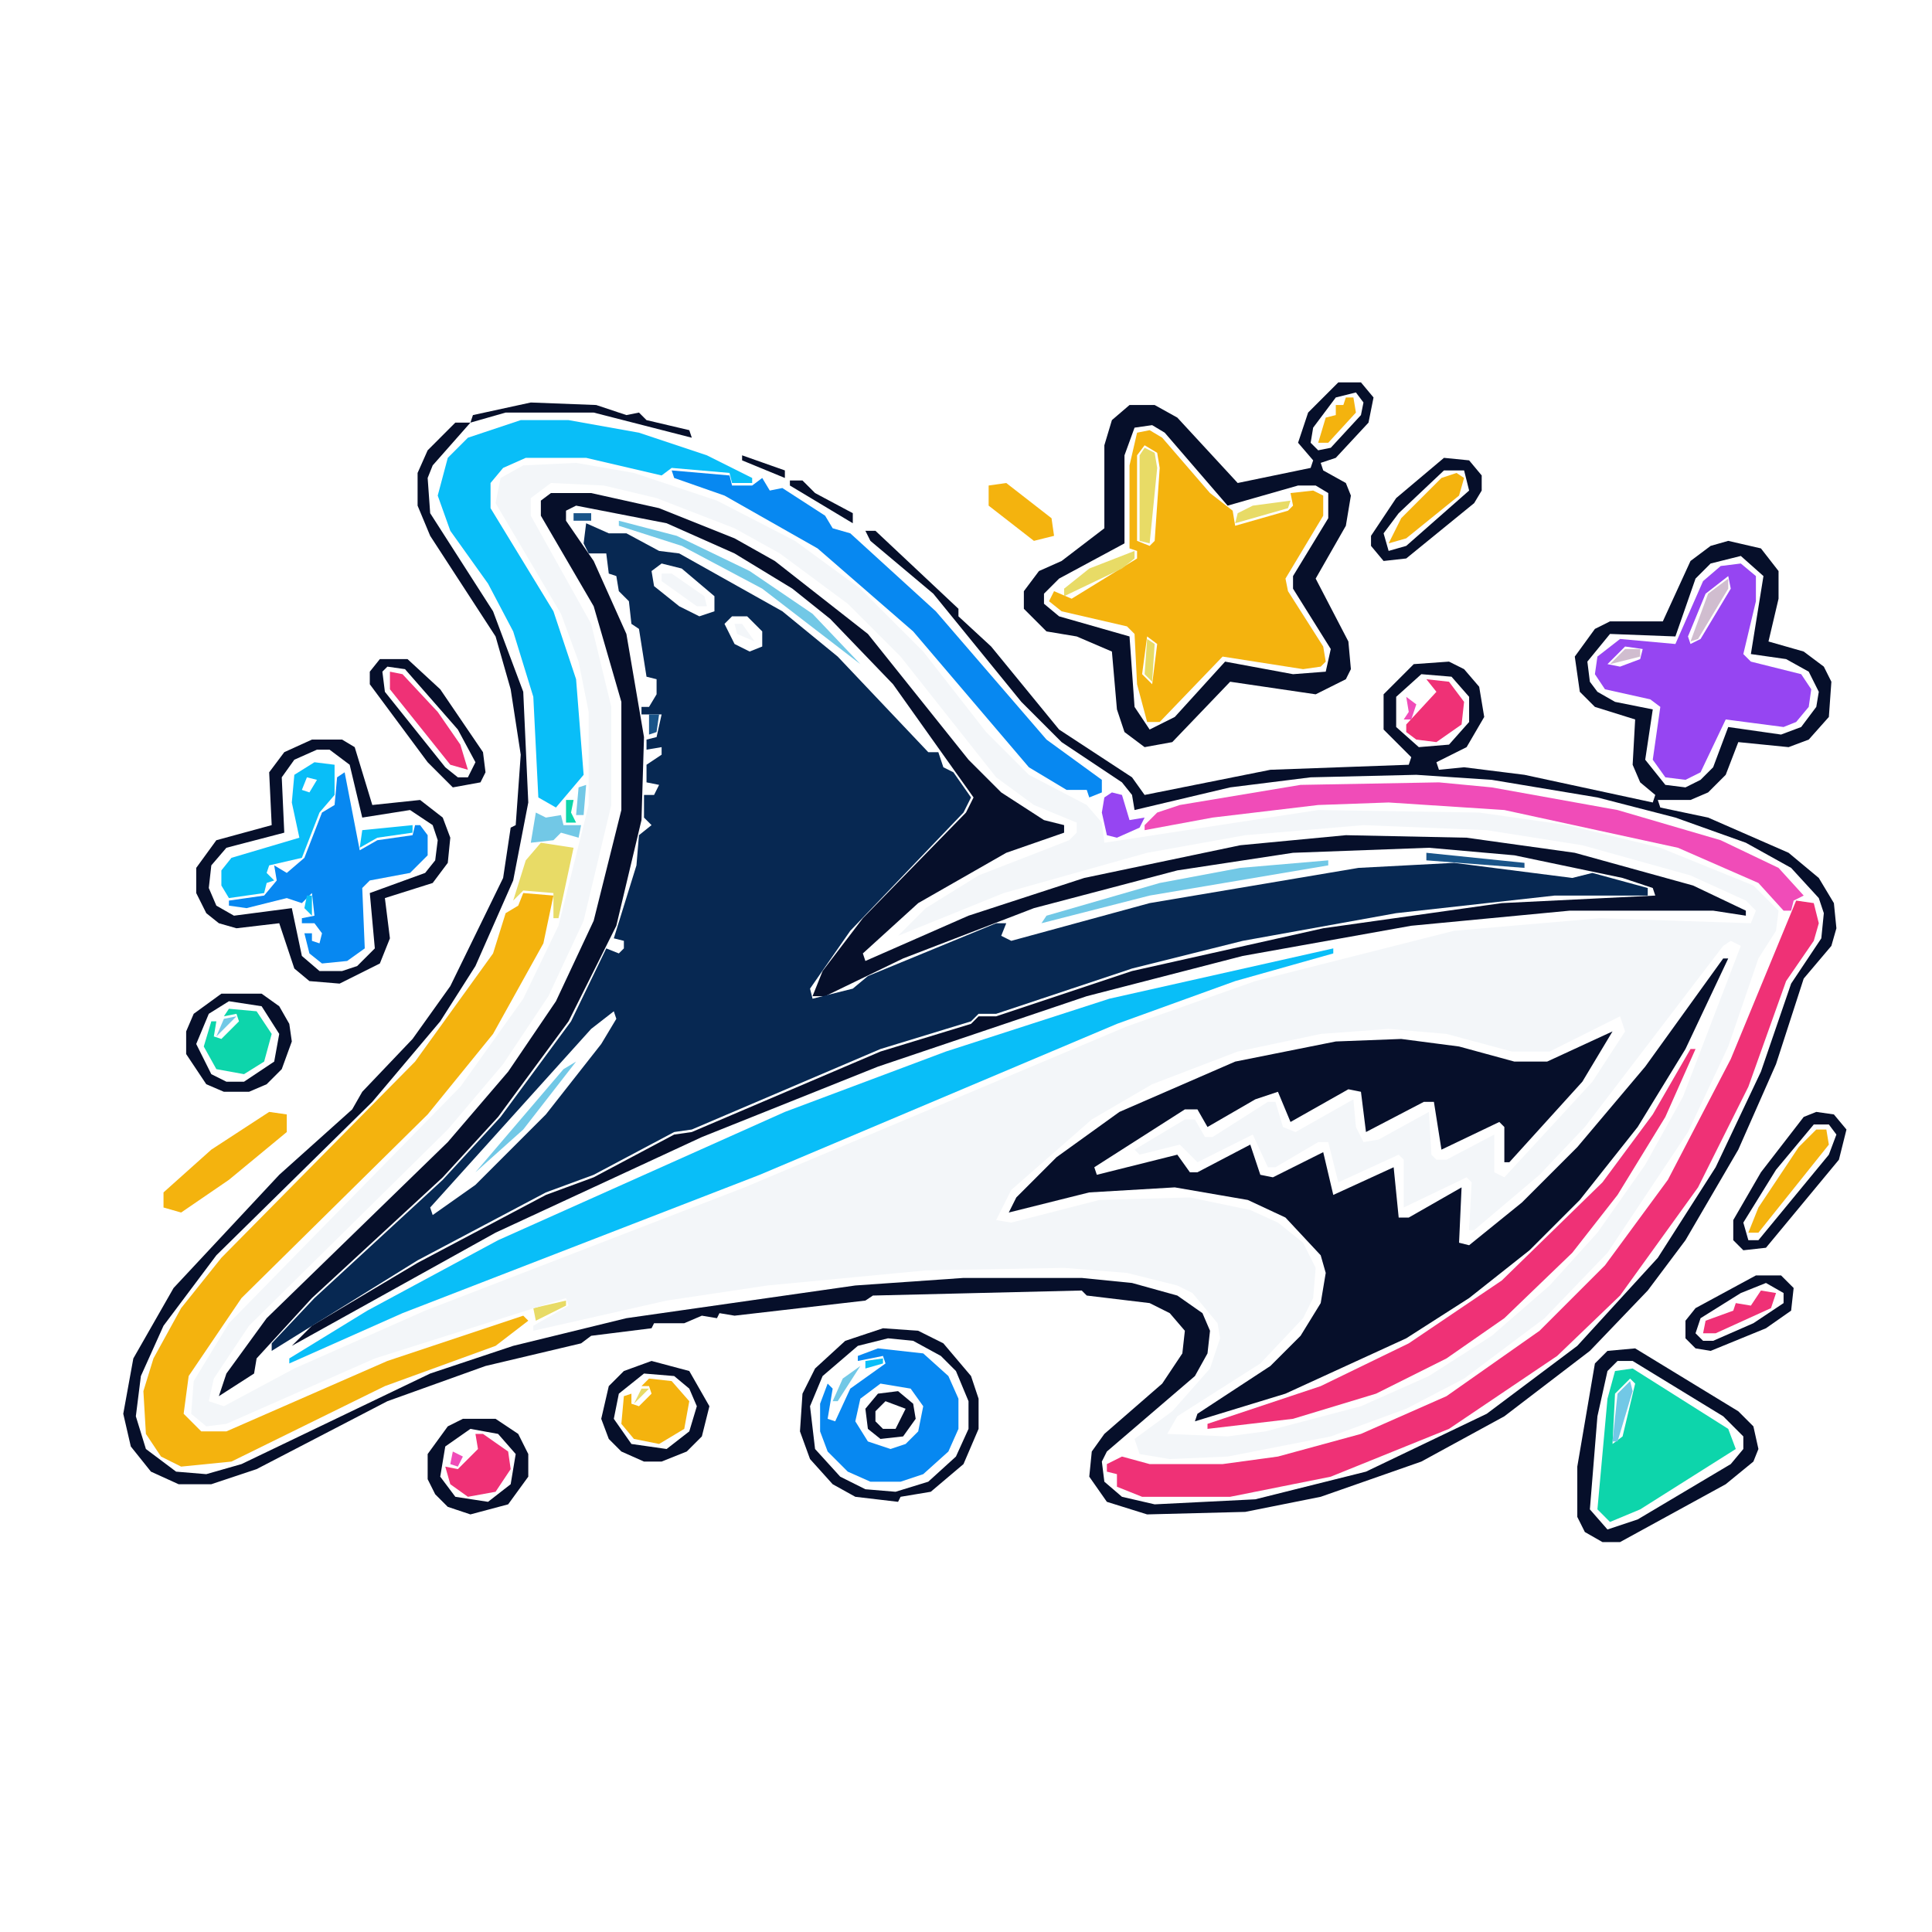
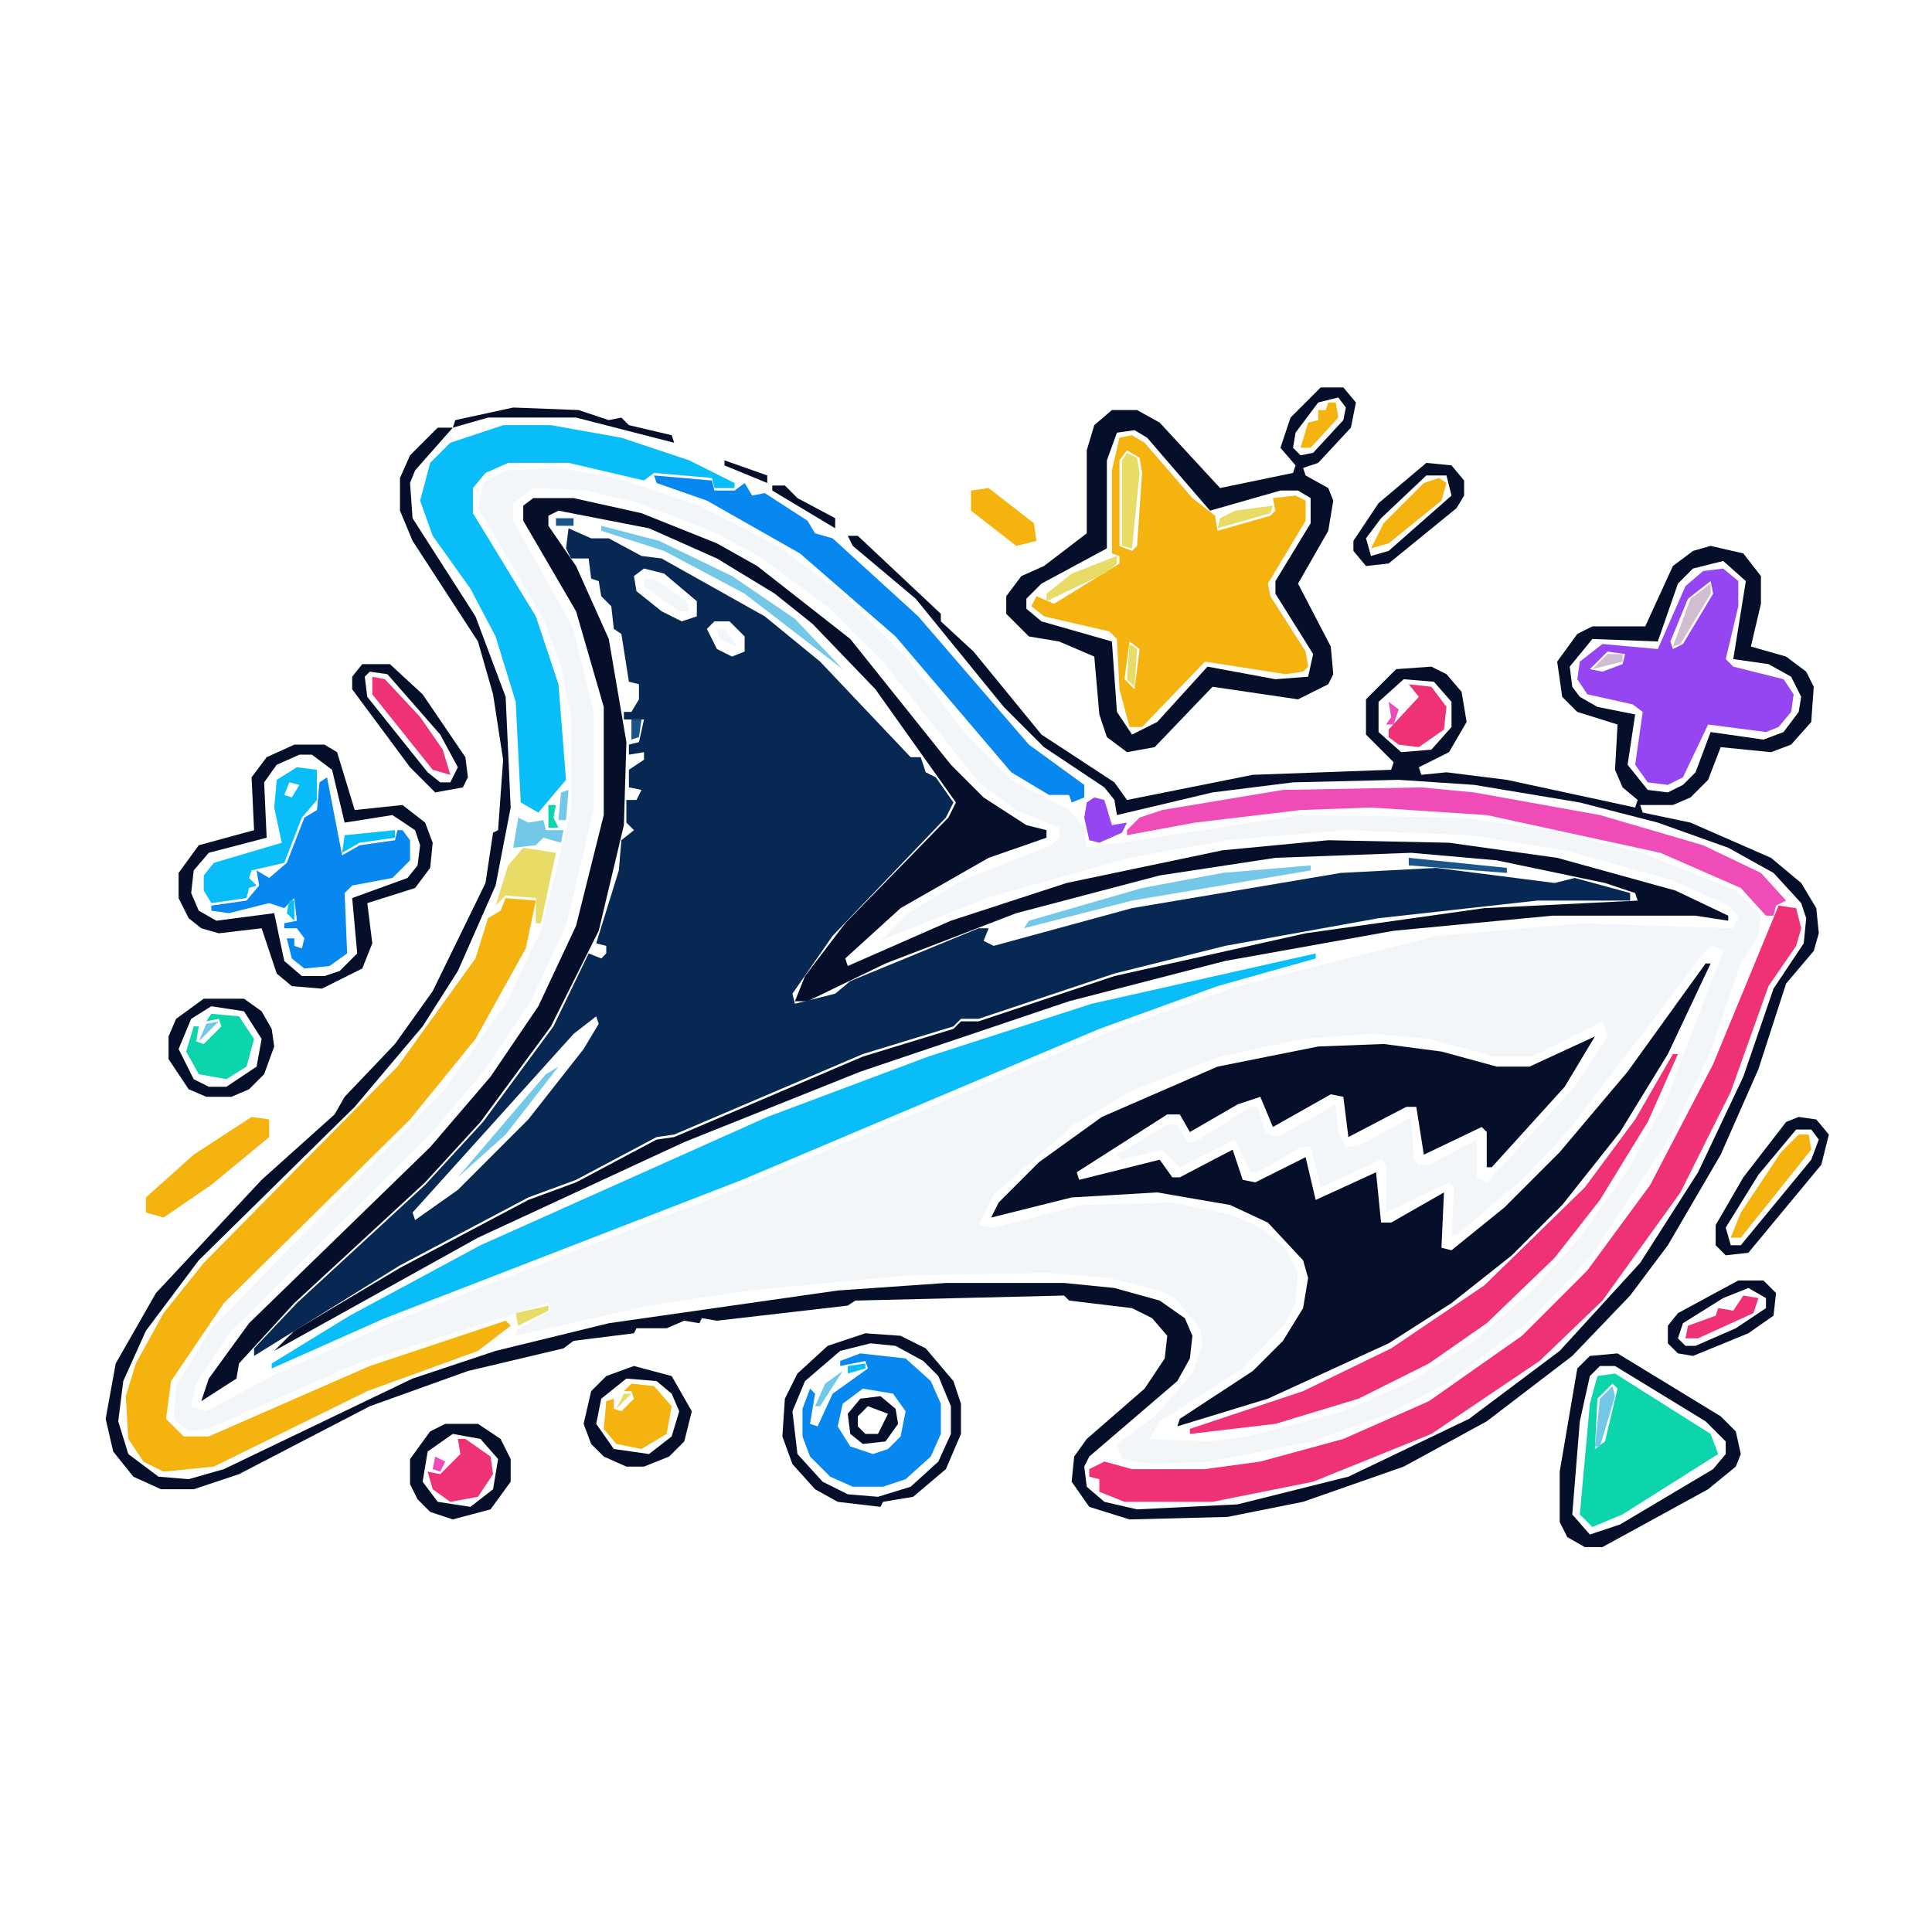
<svg xmlns="http://www.w3.org/2000/svg" version="1.2" baseProfile="tiny-ps" width="768" height="768" viewBox="0 0 768 768" preserveAspectRatio="xMidYMid meet">
  <rect width="768" height="768" fill="#ffffff" />
-   <g transform="translate(0 128)" fill-rule="evenodd">
+   <g transform="translate(-7 130)" fill-rule="evenodd">
    <path fill="#060f2a" d="M178,439 L170,450 L170,460 L173,466 L178,471 L187,474 L202,470 L210,459 L210,450 L206,442 L197,436 L184,436Z M187,440 L198,442 L205,450 L203,462 L194,469 L181,467 L175,459 L177,447Z M349,426 L344,432 L345,440 L350,444 L359,443 L364,436 L363,430 L357,425Z M352,429 L360,432 L356,440 L351,440 L348,437 L348,433Z M259,413 L248,417 L242,423 L239,436 L242,444 L247,449 L256,453 L263,453 L273,449 L279,443 L282,431 L274,417Z M256,418 L268,419 L274,424 L277,431 L274,441 L265,448 L251,446 L244,436 L246,426Z M650,408 L639,409 L634,414 L627,455 L627,475 L630,481 L637,485 L644,485 L686,462 L697,453 L699,448 L697,439 L691,433Z M649,413 L685,435 L693,443 L693,448 L688,454 L651,476 L639,480 L632,472 L635,435 L639,417 L643,413Z M351,400 L336,405 L324,416 L319,426 L318,441 L322,452 L331,462 L340,467 L357,469 L358,467 L370,465 L383,454 L389,440 L389,428 L386,419 L375,406 L365,401Z M353,404 L363,405 L374,411 L380,417 L385,429 L385,440 L380,451 L369,461 L356,465 L344,464 L334,459 L324,448 L322,431 L327,419 L341,407Z M713,384 L708,379 L698,379 L674,392 L670,397 L670,404 L674,408 L680,409 L702,400 L712,393Z M709,386 L709,390 L697,398 L681,405 L677,405 L674,402 L676,396 L692,386 L702,382Z M729,315 L722,314 L717,316 L700,338 L689,357 L689,365 L693,369 L702,368 L731,333 L734,321Z M727,319 L730,323 L727,331 L699,365 L695,365 L693,358 L706,337 L721,319Z M104,267 L88,267 L77,275 L74,282 L74,291 L82,303 L89,306 L99,306 L106,303 L112,297 L116,286 L115,279 L111,272Z M91,270 L104,272 L111,283 L109,294 L97,302 L90,302 L84,299 L78,287 L83,275Z M687,253 L685,253 L654,296 L627,328 L605,350 L584,367 L580,366 L581,344 L560,356 L556,356 L554,336 L530,347 L526,330 L506,340 L501,339 L497,327 L476,338 L473,338 L468,331 L436,339 L435,336 L471,313 L476,313 L480,320 L499,309 L508,306 L513,318 L536,305 L541,306 L543,322 L566,310 L570,310 L573,329 L596,318 L598,320 L598,334 L600,334 L629,302 L641,282 L615,294 L602,294 L580,288 L557,285 L531,286 L491,294 L445,314 L420,332 L404,348 L401,354 L433,346 L467,344 L496,349 L511,356 L525,371 L527,378 L525,390 L517,403 L505,415 L476,434 L475,437 L511,426 L559,404 L584,388 L608,369 L628,349 L651,320 L670,289Z M124,166 L113,171 L107,179 L108,200 L86,206 L78,217 L78,227 L82,235 L87,239 L94,241 L111,239 L117,257 L123,262 L135,263 L151,255 L155,245 L153,229 L172,223 L178,215 L179,205 L176,197 L167,190 L148,192 L141,169 L136,166Z M126,170 L131,170 L139,176 L144,197 L163,194 L172,200 L174,206 L173,214 L169,219 L147,227 L149,249 L142,256 L136,258 L127,258 L120,252 L116,233 L93,236 L86,232 L83,225 L84,216 L90,209 L113,203 L112,181 L117,174Z M151,134 L147,139 L147,144 L170,175 L180,185 L191,183 L193,179 L192,171 L175,146 L162,134Z M154,137 L161,138 L182,162 L189,175 L186,181 L182,181 L177,177 L153,147 L152,139Z M87,427 L101,418 L102,412 L124,388 L176,340 L198,316 L226,278 L245,240 L255,198 L256,165 L249,124 L236,95 L225,79 L225,75 L229,73 L265,80 L292,92 L315,106 L330,118 L355,144 L387,189 L384,195 L343,237 L327,258 L323,268 L328,268 L359,253 L411,233 L468,218 L514,211 L568,209 L602,212 L645,221 L657,225 L658,228 L597,231 L526,241 L450,258 L396,276 L389,276 L386,279 L350,290 L275,322 L268,323 L236,340 L217,347 L166,374 L124,399 L116,407 L197,362 L279,324 L349,296 L432,268 L494,252 L561,240 L624,234 L681,234 L694,236 L694,234 L673,224 L626,211 L583,205 L535,204 L493,208 L431,221 L385,236 L344,254 L343,251 L365,231 L400,211 L423,203 L423,200 L415,198 L398,187 L385,174 L345,124 L308,95 L292,86 L262,74 L235,68 L219,68 L215,71 L215,77 L236,113 L247,151 L247,194 L236,238 L221,270 L202,298 L178,326 L106,396 L90,418Z M314,63 L314,65 L339,80 L339,76 L324,68 L319,63Z M584,55 L574,54 L555,70 L545,85 L545,89 L550,95 L559,94 L586,72 L589,67 L589,61Z M582,59 L584,67 L559,89 L552,91 L550,84 L556,76 L574,59Z M295,53 L295,55 L312,62 L312,59Z M49,434 L52,447 L60,457 L71,462 L84,462 L102,456 L154,429 L193,415 L231,406 L235,403 L259,400 L260,398 L272,398 L279,395 L285,396 L286,394 L292,395 L344,389 L347,387 L430,385 L432,387 L457,390 L465,394 L471,401 L470,410 L462,422 L439,442 L434,449 L433,459 L440,469 L456,474 L495,473 L525,467 L565,453 L598,435 L632,409 L655,385 L670,365 L691,329 L706,295 L717,261 L728,248 L730,241 L729,231 L723,221 L711,211 L679,197 L660,193 L659,190 L672,190 L679,187 L686,180 L691,167 L711,169 L719,166 L727,157 L728,143 L725,137 L717,131 L703,127 L707,110 L707,99 L700,90 L687,87 L680,89 L672,95 L661,119 L640,119 L634,122 L626,133 L628,147 L634,153 L650,158 L649,176 L652,183 L658,188 L657,191 L606,180 L582,177 L572,178 L571,175 L583,169 L590,157 L588,145 L582,138 L576,135 L562,136 L550,148 L550,162 L561,173 L560,176 L505,178 L455,188 L450,181 L421,162 L394,129 L381,117 L381,114 L348,83 L344,83 L346,87 L371,108 L406,151 L422,167 L446,183 L450,188 L451,194 L489,185 L521,181 L563,180 L593,182 L635,189 L666,197 L694,207 L712,217 L723,229 L725,235 L724,245 L712,263 L700,298 L682,336 L659,372 L627,407 L591,434 L543,457 L499,468 L459,470 L446,467 L439,461 L438,453 L440,449 L475,419 L480,410 L481,401 L478,394 L468,387 L450,382 L430,380 L383,380 L340,383 L249,396 L204,407 L171,418 L96,454 L82,458 L70,457 L58,448 L54,435 L56,419 L65,399 L86,371 L148,310 L175,278 L189,256 L204,222 L210,191 L208,147 L196,115 L171,76 L170,62 L172,57 L187,40 L201,36 L236,36 L275,46 L274,43 L257,39 L254,36 L249,37 L237,33 L211,32 L188,37 L187,40 L181,40 L170,51 L166,60 L166,73 L171,85 L197,125 L203,146 L207,172 L205,200 L203,201 L200,221 L179,264 L164,285 L144,306 L140,313 L111,339 L69,384 L53,412Z M565,140 L577,141 L584,149 L584,159 L576,168 L564,169 L555,161 L555,149Z M692,93 L701,101 L696,132 L710,134 L719,139 L723,147 L722,153 L716,161 L708,164 L687,161 L681,177 L676,182 L670,185 L662,184 L654,174 L657,154 L642,151 L635,147 L632,143 L631,135 L640,124 L666,125 L674,102 L680,96Z M541,24 L532,24 L520,36 L516,48 L522,55 L521,58 L492,64 L468,38 L459,33 L449,33 L442,39 L439,49 L439,82 L422,95 L413,99 L407,107 L407,114 L416,123 L428,125 L442,131 L444,154 L447,163 L455,169 L466,167 L489,143 L523,148 L535,142 L537,138 L536,127 L523,102 L535,81 L537,69 L535,64 L526,59 L525,56 L531,54 L544,40 L546,30Z M451,42 L458,41 L463,44 L488,73 L516,65 L523,65 L528,68 L528,78 L514,101 L514,106 L529,130 L527,139 L514,140 L487,135 L467,157 L457,162 L451,153 L449,125 L421,117 L415,112 L415,108 L421,102 L447,88 L447,53Z M539,28 L542,32 L541,37 L529,50 L524,51 L521,48 L522,42 L531,30Z" />
    <path fill="#072852" d="M108,409 L166,373 L217,346 L236,339 L268,322 L275,321 L350,289 L386,278 L389,275 L396,275 L450,257 L494,246 L555,235 L618,228 L655,228 L655,225 L633,219 L625,221 L578,215 L540,217 L457,231 L402,246 L398,244 L400,239 L396,239 L345,260 L339,265 L323,269 L322,265 L338,242 L383,195 L386,189 L379,179 L375,177 L373,171 L369,171 L333,133 L311,115 L270,92 L262,91 L249,84 L242,84 L233,80 L232,88 L234,92 L241,92 L242,100 L245,101 L246,107 L250,111 L251,120 L254,122 L257,141 L261,142 L261,148 L258,153 L255,153 L255,156 L263,156 L261,165 L257,166 L257,170 L263,169 L263,172 L257,176 L257,183 L262,184 L260,188 L256,188 L256,197 L259,200 L254,204 L253,216 L244,245 L248,246 L248,249 L246,251 L241,249 L227,278 L199,316 L176,341 L125,388 L108,406Z M244,274 L245,277 L239,287 L217,315 L189,343 L172,355 L171,352 L235,281Z M288,120 L291,117 L297,117 L303,123 L303,129 L298,131 L292,128Z M259,99 L263,96 L271,98 L284,109 L284,115 L278,117 L270,113 L260,105Z" />
    <path fill="#1a5488" d="M567,211 L567,214 L606,217 L606,215Z M262,156 L258,156 L258,164 L261,163Z M228,76 L228,79 L235,79 L235,76Z" />
    <path fill="#0788f1" d="M349,408 L341,411 L341,413 L351,411 L352,414 L338,424 L332,437 L329,436 L331,424 L329,422 L326,430 L326,441 L329,449 L337,457 L346,461 L358,461 L367,458 L377,449 L381,440 L381,428 L377,419 L367,410Z M350,422 L362,424 L367,431 L365,441 L360,446 L354,448 L345,445 L340,437 L342,428Z M137,179 L134,181 L133,192 L128,195 L121,213 L114,219 L109,216 L110,222 L105,228 L91,230 L91,232 L98,233 L114,229 L120,231 L124,227 L125,236 L120,237 L120,239 L125,239 L128,243 L127,247 L124,246 L124,243 L121,243 L123,251 L128,255 L138,254 L145,249 L144,225 L147,222 L163,219 L170,212 L170,204 L167,200 L165,200 L164,204 L150,206 L143,210Z M267,59 L268,62 L288,69 L325,90 L363,123 L409,177 L424,186 L432,186 L433,189 L438,187 L438,182 L416,166 L372,115 L338,84 L331,82 L328,77 L311,66 L306,67 L303,62 L299,65 L291,65 L290,61Z" />
    <path fill="#0dd5ab" d="M649,416 L642,417 L639,428 L635,472 L640,477 L652,472 L690,448 L687,440Z M648,420 L650,422 L645,443 L641,446 L642,426Z M91,273 L89,276 L94,275 L95,278 L88,285 L85,284 L86,278 L84,278 L81,288 L86,297 L97,299 L105,294 L108,283 L102,274Z M225,190 L225,199 L229,199 L227,195 L228,190Z" />
    <path fill="#ef3176" d="M192,442 L189,442 L190,448 L182,456 L177,455 L179,462 L186,467 L197,465 L203,456 L202,449Z M706,386 L700,385 L696,391 L690,390 L689,393 L678,397 L677,402 L682,402 L704,392Z M674,289 L672,289 L657,315 L637,342 L597,381 L560,406 L525,423 L480,438 L480,440 L514,436 L547,426 L575,412 L598,396 L625,370 L643,347 L662,316Z M721,231 L714,230 L688,293 L663,341 L638,375 L612,401 L575,427 L541,442 L508,451 L486,454 L457,454 L446,451 L440,454 L440,457 L444,458 L444,463 L454,467 L489,467 L529,459 L576,440 L619,411 L644,387 L675,344 L695,304 L710,262 L721,246 L723,239Z M567,142 L571,147 L559,160 L559,163 L563,166 L571,167 L581,160 L582,151 L576,143Z M155,139 L155,146 L179,176 L186,178 L183,168 L174,155 L160,140Z" />
    <path fill="#f4b30e" d="M258,420 L255,423 L258,423 L259,426 L254,431 L251,430 L251,426 L248,427 L247,438 L252,444 L262,446 L272,440 L274,429 L267,421Z M726,321 L722,321 L715,328 L699,352 L695,362 L699,362 L727,327Z M114,315 L107,314 L84,329 L65,346 L65,352 L72,354 L91,341 L114,322Z M220,228 L208,227 L206,232 L201,235 L196,251 L165,294 L88,372 L72,392 L61,412 L57,425 L58,442 L64,451 L72,455 L92,453 L153,423 L197,407 L210,397 L208,395 L154,413 L90,441 L80,441 L73,434 L75,419 L96,388 L170,315 L196,283 L216,247Z M393,65 L393,73 L411,87 L419,85 L418,78 L400,64Z M582,62 L579,60 L573,62 L557,78 L552,88 L559,86 L580,69Z M452,44 L449,57 L449,90 L452,91 L452,94 L426,110 L419,107 L417,111 L422,115 L448,121 L451,124 L452,144 L456,159 L461,159 L486,133 L518,138 L525,137 L527,135 L526,129 L512,107 L511,102 L526,77 L526,69 L522,67 L513,68 L514,73 L512,75 L491,81 L490,75 L481,68 L462,46 L457,43Z M456,125 L460,128 L458,144 L454,140Z M455,49 L460,52 L461,58 L459,87 L457,89 L452,87 L452,53Z M538,30 L535,30 L534,33 L531,33 L531,37 L527,38 L524,48 L528,48 L539,36Z" />
    <path fill="#09bef8" d="M351,412 L344,413 L344,416 L351,414Z M530,249 L441,269 L376,290 L312,314 L198,365 L146,393 L115,412 L115,414 L160,394 L302,339 L444,279 L491,262 L530,251Z M122,228 L121,233 L124,236 L124,228Z M143,209 L150,205 L164,203 L164,200 L144,202Z M133,176 L125,175 L117,180 L116,191 L119,205 L92,213 L88,218 L88,224 L91,229 L105,227 L106,223 L109,222 L106,219 L107,216 L120,213 L127,195 L133,188Z M120,186 L122,181 L126,182 L123,187Z M207,39 L186,46 L178,54 L174,69 L179,83 L194,104 L204,123 L212,149 L214,189 L221,193 L232,180 L229,142 L220,115 L195,74 L195,64 L200,58 L209,54 L233,54 L263,61 L267,58 L290,60 L291,64 L299,64 L299,62 L281,53 L254,44 L226,39Z" />
    <path fill="#9645f2" d="M442,187 L439,189 L438,195 L440,204 L444,205 L453,201 L455,197 L449,198 L446,188Z M692,96 L684,97 L677,103 L666,128 L644,126 L635,133 L634,140 L638,146 L656,150 L660,153 L657,174 L662,181 L670,182 L676,179 L686,158 L709,161 L714,159 L719,153 L720,146 L716,140 L696,135 L693,132 L698,111 L698,101Z M653,130 L652,134 L644,137 L639,136 L646,129Z M687,101 L688,106 L676,126 L672,128 L671,125 L678,108Z" />
    <path fill="#f04cb8" d="M180,449 L179,454 L182,455 L184,451Z M455,200 L455,202 L482,197 L524,192 L552,191 L598,194 L667,209 L699,223 L709,234 L712,234 L713,230 L717,228 L707,217 L684,206 L643,194 L593,185 L572,183 L517,184 L469,192 L460,195Z M559,149 L560,155 L558,158 L561,158 L563,152Z" />
    <path fill="#72c8e6" d="M648,421 L643,426 L641,445 L643,445 L649,425Z M342,415 L335,420 L331,429 L333,429Z M229,294 L224,297 L189,338 L208,321Z M94,276 L89,277 L86,284Z M528,214 L493,217 L461,223 L416,236 L414,239 L457,228 L528,216Z M213,195 L211,207 L220,206 L223,203 L230,205 L231,200 L224,200 L223,196 L217,197Z M233,184 L230,185 L229,196 L232,196Z M246,79 L246,81 L271,89 L303,106 L342,136 L323,116 L298,99 L269,85Z" />
    <path fill="#e8db66" d="M258,424 L255,424 L252,430Z M225,389 L212,392 L213,397 L225,391Z M215,207 L209,214 L204,230 L208,226 L220,227 L220,237 L222,237 L228,209Z M456,126 L455,140 L458,143 L459,128Z M451,91 L433,98 L423,106 L423,109 L446,98 L451,94Z M513,71 L498,73 L492,76 L491,80 L512,74Z M455,50 L453,53 L453,87 L457,88 L460,58 L459,52Z" />
    <path fill="#d0bdcf" d="M652,130 L646,130 L640,136 L652,133Z M687,102 L679,108 L672,127 L675,126 L687,106Z" />
    <path fill="#f3f6f9" d="M292,120 L293,124 L300,127 L295,120Z M263,100 L263,103 L277,113 L281,113 L280,109 L267,100Z M76,434 L82,439 L90,438 L149,412 L225,388 L226,391 L212,399 L212,401 L265,389 L305,383 L368,377 L423,376 L448,378 L468,383 L474,386 L484,398 L485,404 L481,416 L466,433 L451,444 L453,450 L465,452 L488,451 L529,443 L559,432 L582,420 L614,396 L639,370 L671,322 L687,288 L699,253 L706,242 L707,234 L697,224 L660,209 L623,200 L588,195 L524,194 L439,207 L438,199 L432,192 L409,180 L392,163 L367,131 L342,106 L316,87 L285,71 L252,60 L229,56 L208,57 L199,62 L197,72 L223,116 L230,135 L234,155 L234,192 L222,240 L208,269 L183,304 L91,398 L77,421Z M692,248 L669,308 L654,335 L635,362 L616,383 L593,403 L568,419 L541,431 L503,441 L488,443 L464,442 L468,435 L501,414 L518,396 L522,388 L523,376 L518,366 L508,358 L497,353 L473,348 L437,349 L402,358 L396,357 L402,345 L434,317 L458,303 L492,290 L525,283 L552,281 L575,283 L601,290 L616,290 L644,276 L646,282 L633,302 L598,340 L594,338 L594,323 L575,333 L571,333 L569,331 L568,314 L548,325 L542,326 L539,320 L538,309 L515,322 L510,320 L507,310 L504,310 L482,324 L479,324 L475,317 L471,317 L451,329 L453,331 L469,327 L476,334 L498,323 L504,336 L507,336 L524,326 L528,326 L532,342 L556,331 L558,333 L558,352 L583,340 L585,342 L584,361 L586,361 L612,339 L630,320 L685,248 L688,246Z M83,429 L85,420 L99,399 L178,321 L200,295 L218,268 L232,238 L243,192 L243,153 L235,120 L211,77 L211,70 L219,64 L240,65 L261,70 L292,82 L310,92 L337,112 L358,133 L396,181 L411,192 L428,199 L428,203 L425,206 L389,220 L368,233 L357,244 L399,227 L456,211 L495,204 L542,200 L591,202 L629,208 L672,220 L694,230 L698,234 L696,239 L636,237 L578,242 L499,262 L448,280 L296,344 L169,393 L117,416 L89,431Z" />
  </g>
</svg>
